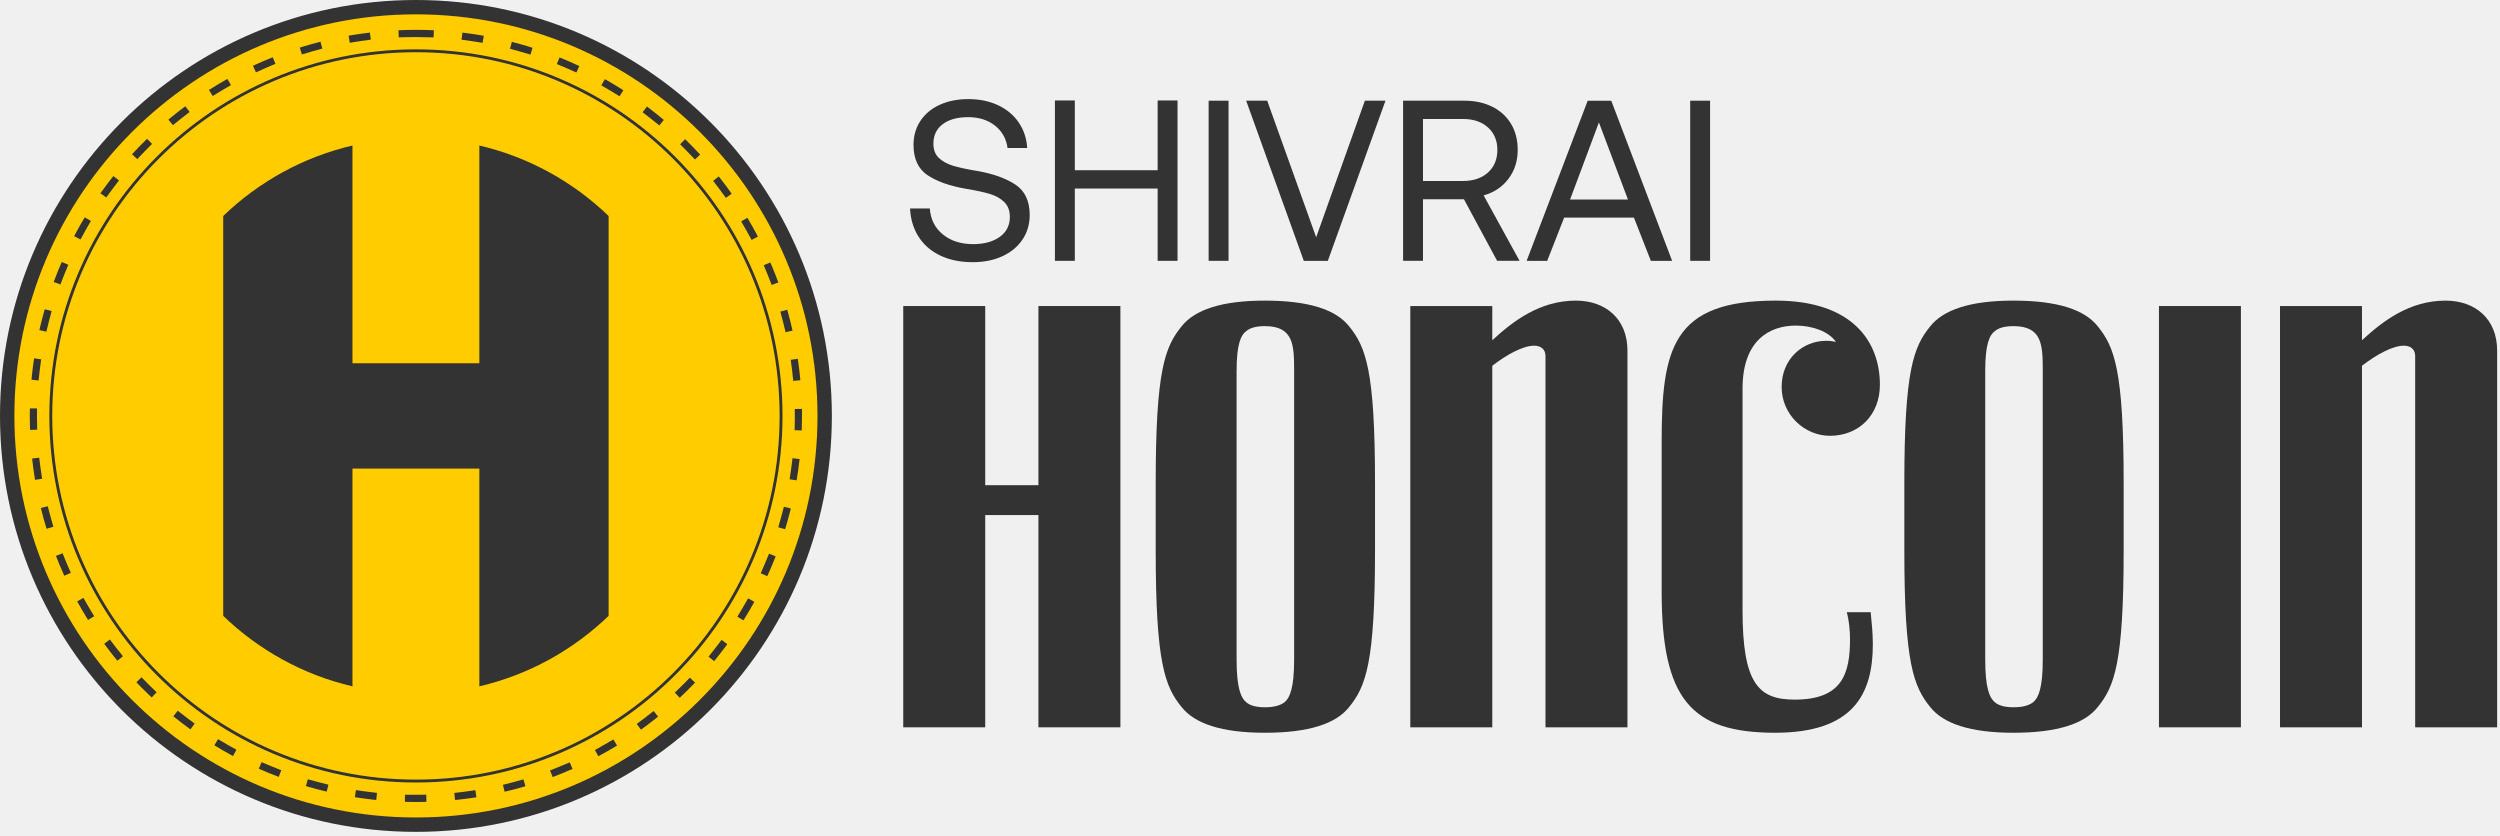
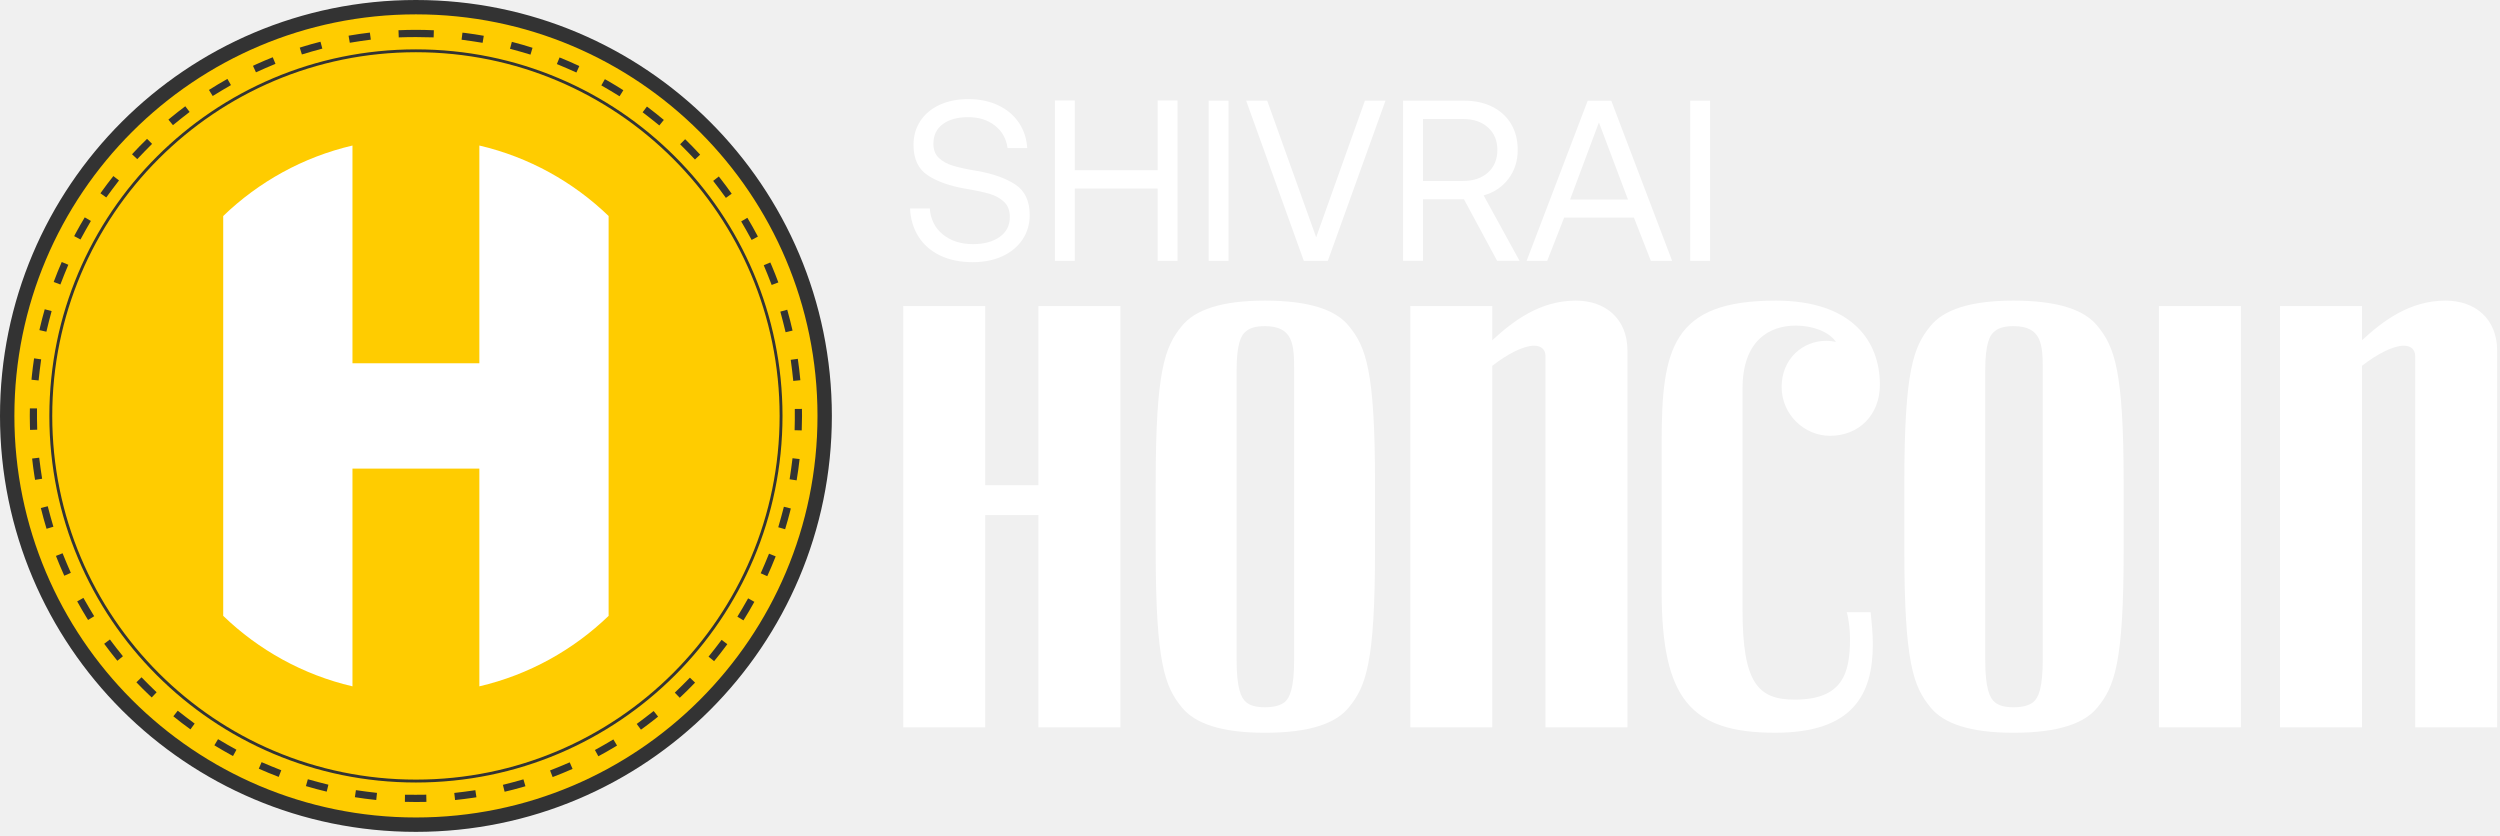
<svg xmlns="http://www.w3.org/2000/svg" width="329" height="110" viewBox="0 0 329 110" fill="none">
-   <path fill-rule="evenodd" clip-rule="evenodd" d="M54.736 0.945C84.444 0.945 108.527 25.029 108.527 54.736C108.527 84.444 84.444 108.527 54.736 108.527C25.029 108.527 0.945 84.444 0.945 54.736C0.945 25.029 25.027 0.945 54.736 0.945Z" fill="#FFCC00" />
-   <path d="M54.736 0C69.852 0 83.535 6.127 93.441 16.031C103.345 25.935 109.473 39.62 109.473 54.736C109.473 69.852 103.345 83.535 93.441 93.441C83.537 103.345 69.852 109.473 54.736 109.473C39.62 109.473 25.938 103.345 16.031 93.441C6.127 83.537 0 69.852 0 54.736C0 39.62 6.127 25.938 16.031 16.031C25.935 6.127 39.62 0 54.736 0ZM92.103 17.368C82.539 7.804 69.328 1.888 54.736 1.888C40.142 1.888 26.931 7.804 17.37 17.368C7.806 26.931 1.893 40.142 1.893 54.734C1.893 69.328 7.809 82.539 17.37 92.1C26.933 101.664 40.145 107.58 54.736 107.58C69.33 107.58 82.541 101.664 92.103 92.1C101.666 82.537 107.582 69.325 107.582 54.734C107.582 40.14 101.666 26.929 92.103 17.368Z" fill="#333333" />
-   <path d="M54.736 6.495C68.058 6.495 80.12 11.896 88.848 20.624C97.577 29.353 102.977 41.414 102.977 54.736C102.977 68.058 97.577 80.12 88.848 88.848C80.12 97.577 68.058 102.977 54.736 102.977C41.414 102.977 29.353 97.577 20.625 88.848C11.896 80.12 6.495 68.058 6.495 54.736C6.495 41.414 11.896 29.353 20.625 20.624C29.353 11.896 41.414 6.495 54.736 6.495ZM88.579 20.891C79.917 12.229 67.952 6.873 54.736 6.873C41.52 6.873 29.553 12.229 20.894 20.891C12.232 29.553 6.875 41.518 6.875 54.734C6.875 67.95 12.232 79.917 20.894 88.577C29.555 97.239 41.52 102.595 54.736 102.595C67.952 102.595 79.919 97.239 88.579 88.577C97.241 79.915 102.598 67.95 102.598 54.734C102.598 41.518 97.241 29.551 88.579 20.891Z" fill="#333333" />
-   <path fill-rule="evenodd" clip-rule="evenodd" d="M57.096 3.981L57.066 4.92C55.514 4.869 54.028 4.862 52.475 4.92L52.441 3.979C53.202 3.945 53.966 3.926 54.736 3.926C55.527 3.926 56.314 3.947 57.096 3.981ZM60.861 4.294L61.328 4.349C62.112 4.451 62.892 4.57 63.665 4.708L63.511 5.635C62.584 5.483 61.673 5.345 60.742 5.226L60.861 4.292V4.294ZM67.359 5.506L67.49 5.541C68.364 5.766 69.229 6.017 70.082 6.288L69.811 7.188C68.911 6.916 68.026 6.661 67.117 6.419L67.359 5.509V5.506ZM73.64 7.56C74.519 7.912 75.386 8.289 76.239 8.69L75.853 9.543C74.997 9.156 74.153 8.786 73.284 8.43L73.64 7.558V7.56ZM79.6 10.417L80.011 10.649C80.697 11.04 81.368 11.45 82.031 11.873L81.534 12.671C80.74 12.176 79.949 11.7 79.135 11.238L79.6 10.419V10.417ZM85.26 14.113C85.975 14.651 86.674 15.21 87.36 15.783L86.766 16.51C86.04 15.916 85.317 15.341 84.57 14.773L85.138 14.021L85.258 14.113H85.26ZM90.164 18.317C90.84 18.975 91.5 19.654 92.139 20.348L91.456 20.992C90.812 20.309 90.171 19.647 89.504 18.987L90.164 18.317ZM94.823 23.513C95.327 24.16 95.817 24.82 96.291 25.491L95.527 26.041C94.98 25.282 94.43 24.541 93.853 23.805L94.594 23.224L94.823 23.516V23.513ZM98.352 28.659C98.837 29.468 99.299 30.291 99.739 31.131L98.915 31.577C98.467 30.752 98.018 29.947 97.54 29.139L98.35 28.661L98.352 28.659ZM101.372 34.537L101.56 34.972C101.869 35.694 102.156 36.428 102.43 37.169L101.551 37.502C101.218 36.626 100.875 35.768 100.509 34.905L101.374 34.54L101.372 34.537ZM103.6 40.759L103.653 40.952C103.89 41.794 104.104 42.647 104.3 43.505L103.384 43.721C103.168 42.808 102.94 41.916 102.692 41.01L103.6 40.759ZM104.992 47.22C105.13 48.149 105.24 49.087 105.328 50.035L104.394 50.129C104.3 49.196 104.189 48.28 104.06 47.351L104.992 47.22ZM105.535 53.807C105.539 54.115 105.546 54.426 105.546 54.736C105.546 55.376 105.53 56.008 105.507 56.641L104.571 56.618C104.596 55.679 104.606 54.757 104.594 53.821L105.535 53.809V53.807ZM105.229 60.408C105.123 61.351 104.994 62.287 104.838 63.214L103.913 63.074C104.054 62.147 104.187 61.234 104.295 60.302L105.231 60.41L105.229 60.408ZM104.072 66.915L103.959 67.373C103.764 68.139 103.55 68.895 103.32 69.647L102.418 69.385C102.68 68.484 102.931 67.596 103.159 66.687L104.072 66.915ZM102.078 73.215L102.016 73.378C101.689 74.204 101.34 75.02 100.972 75.825L100.111 75.444C100.493 74.586 100.852 73.737 101.204 72.865L102.076 73.215H102.078ZM99.274 79.2C98.819 80.028 98.338 80.842 97.839 81.642L97.038 81.157C97.526 80.354 97.995 79.561 98.453 78.742L99.274 79.202V79.2ZM95.716 84.77L95.435 85.15C94.964 85.782 94.476 86.401 93.977 87.008L93.243 86.419C93.832 85.688 94.4 84.959 94.962 84.207L95.714 84.77H95.716ZM91.364 89.943C90.746 90.587 90.106 91.215 89.455 91.827L88.804 91.153C89.478 90.499 90.138 89.856 90.792 89.179L91.47 89.835L91.364 89.943ZM86.603 94.306L86.235 94.603C85.619 95.09 84.989 95.564 84.349 96.024L83.793 95.27C84.547 94.711 85.283 94.154 86.019 93.57L86.606 94.306H86.603ZM81.203 98.115L80.952 98.267C80.228 98.704 79.492 99.122 78.744 99.525L78.291 98.701C79.114 98.248 79.912 97.791 80.72 97.308L81.203 98.115ZM75.351 101.186C74.491 101.567 73.615 101.926 72.729 102.262L72.387 101.39C73.261 101.048 74.114 100.698 74.974 100.323L75.351 101.186ZM69.148 103.467L68.695 103.601C67.941 103.817 67.177 104.015 66.409 104.194L66.181 103.283C67.092 103.055 67.984 102.823 68.884 102.561L69.146 103.465L69.148 103.467ZM62.701 104.921L62.243 104.99C61.464 105.105 60.679 105.204 59.888 105.284L59.782 104.35C60.714 104.245 61.629 104.13 62.556 103.989L62.699 104.921H62.701ZM56.118 105.526L55.907 105.53C55.516 105.539 55.127 105.544 54.734 105.544C54.249 105.544 53.766 105.535 53.283 105.521L53.294 104.583C54.235 104.594 55.157 104.599 56.098 104.58L56.116 105.523L56.118 105.526ZM49.395 105.266C48.489 105.171 47.592 105.052 46.702 104.912L46.838 103.982C47.767 104.118 48.68 104.24 49.614 104.341L49.513 105.28L49.395 105.268V105.266ZM42.995 104.18C42.072 103.962 41.159 103.718 40.258 103.449L40.513 102.547C41.414 102.802 42.307 103.042 43.218 103.265L42.995 104.18ZM36.676 102.239C35.791 101.903 34.917 101.542 34.057 101.16L34.427 100.3C35.289 100.67 36.14 101.025 37.017 101.365L36.676 102.241V102.239ZM30.321 99.306C29.606 98.915 28.902 98.506 28.21 98.081L28.693 97.273C29.496 97.754 30.294 98.216 31.115 98.665L30.664 99.493L30.321 99.306ZM25.063 95.985C24.295 95.433 23.545 94.858 22.812 94.265L23.391 93.529C24.13 94.108 24.861 94.672 25.618 95.224L25.063 95.985ZM19.962 91.783L19.619 91.459C19.049 90.916 18.492 90.359 17.949 89.789L18.623 89.131C19.279 89.803 19.934 90.454 20.613 91.102L19.964 91.783H19.962ZM15.376 86.872C14.801 86.171 14.246 85.451 13.71 84.719L14.463 84.156C15.024 84.906 15.585 85.637 16.178 86.362L15.447 86.957L15.376 86.87V86.872ZM11.592 81.589L11.344 81.187C10.932 80.515 10.539 79.834 10.159 79.142L10.976 78.68C11.44 79.496 11.903 80.294 12.395 81.095L11.594 81.587L11.592 81.589ZM8.464 75.768L8.351 75.519C8.002 74.742 7.673 73.953 7.362 73.157L8.234 72.808C8.584 73.679 8.942 74.528 9.322 75.386L8.462 75.768H8.464ZM6.125 69.585C5.851 68.684 5.601 67.773 5.375 66.853L6.284 66.621C6.518 67.529 6.76 68.419 7.027 69.319L6.125 69.588V69.585ZM4.616 63.152L4.538 62.685C4.416 61.91 4.312 61.13 4.227 60.344L5.159 60.231C5.269 61.163 5.396 62.076 5.543 63.003L4.616 63.15V63.152ZM3.956 56.576L3.94 56.105C3.926 55.652 3.919 55.194 3.919 54.739C3.919 54.405 3.926 54.074 3.931 53.743L4.869 53.75C4.862 54.688 4.867 55.61 4.897 56.546L3.956 56.576ZM4.145 49.971L4.188 49.501C4.269 48.715 4.368 47.933 4.485 47.158L5.417 47.289C5.288 48.218 5.175 49.133 5.081 50.067L4.147 49.973L4.145 49.971ZM5.269 43.068C5.458 42.27 5.663 41.481 5.888 40.697L6.794 40.941C6.55 41.847 6.316 42.739 6.104 43.652L5.184 43.441L5.272 43.066L5.269 43.068ZM7.066 37.106C7.395 36.219 7.749 35.342 8.126 34.477L8.991 34.843C8.625 35.708 8.28 36.564 7.947 37.44L7.068 37.106H7.066ZM9.761 31.073L9.982 30.655C10.357 29.96 10.746 29.277 11.153 28.603L11.962 29.075C11.491 29.887 11.033 30.687 10.592 31.517L9.761 31.073ZM13.216 25.438L13.338 25.266C13.846 24.553 14.373 23.856 14.918 23.171L15.661 23.746C15.086 24.488 14.532 25.224 13.982 25.986L13.218 25.436L13.216 25.438ZM17.374 20.3C18.016 19.605 18.674 18.929 19.352 18.271L20.015 18.934C19.35 19.599 18.704 20.254 18.064 20.942L17.374 20.3ZM22.161 15.742L22.524 15.44C23.134 14.941 23.752 14.456 24.383 13.984L24.955 14.732C24.21 15.302 23.486 15.873 22.761 16.471L22.161 15.744V15.742ZM27.495 11.838C28.29 11.332 29.102 10.847 29.928 10.385L30.395 11.199C29.581 11.666 28.79 12.14 27.991 12.634L27.495 11.836V11.838ZM33.291 8.662L33.718 8.462C34.434 8.135 35.158 7.827 35.892 7.535L36.253 8.402C35.386 8.763 34.537 9.124 33.684 9.518L33.291 8.662ZM39.821 6.15C40.598 5.911 41.382 5.69 42.176 5.49L42.419 6.396C41.513 6.64 40.626 6.889 39.728 7.167L39.448 6.268L39.818 6.153L39.821 6.15ZM46.012 4.674C46.893 4.522 47.781 4.393 48.676 4.287L48.8 5.216C47.871 5.341 46.958 5.469 46.033 5.628L45.872 4.699L46.014 4.674H46.012Z" fill="#333333" />
-   <path fill-rule="evenodd" clip-rule="evenodd" d="M63.083 19.15C69.597 20.673 75.439 23.936 80.094 28.426V81.046C75.439 85.536 69.597 88.8 63.083 90.322V61.669H46.385V90.322C39.871 88.8 34.029 85.536 29.374 81.046V28.426C34.029 23.939 39.871 20.673 46.385 19.15V47.804H63.083V19.15Z" fill="#333333" />
-   <path d="M122.36 27.43C122.461 28.856 123.031 29.995 124.076 30.848C125.12 31.701 126.445 32.127 128.05 32.127C129.494 32.127 130.665 31.812 131.558 31.179C132.45 30.547 132.896 29.668 132.896 28.546C132.896 27.722 132.65 27.071 132.158 26.588C131.666 26.108 131.033 25.751 130.26 25.519C129.487 25.289 128.439 25.061 127.114 24.843C125.007 24.482 123.33 23.89 122.086 23.067C120.842 22.244 120.218 20.91 120.218 19.063C120.218 17.878 120.52 16.829 121.122 15.916C121.725 15.003 122.571 14.295 123.666 13.793C124.761 13.292 126.01 13.041 127.415 13.041C128.901 13.041 130.214 13.313 131.36 13.853C132.503 14.396 133.407 15.153 134.069 16.126C134.732 17.099 135.102 18.219 135.182 19.481H132.593C132.432 18.258 131.88 17.273 130.937 16.53C129.994 15.787 128.818 15.417 127.413 15.417C126.008 15.417 124.894 15.723 124.071 16.335C123.247 16.947 122.836 17.805 122.836 18.909C122.836 19.711 123.077 20.339 123.558 20.79C124.039 21.241 124.662 21.584 125.423 21.814C126.187 22.044 127.229 22.271 128.554 22.49C130.661 22.851 132.346 23.449 133.611 24.282C134.876 25.114 135.509 26.455 135.509 28.3C135.509 29.505 135.194 30.577 134.561 31.522C133.929 32.465 133.046 33.199 131.912 33.721C130.778 34.243 129.478 34.503 128.013 34.503C126.369 34.503 124.933 34.206 123.707 33.615C122.484 33.024 121.534 32.189 120.862 31.117C120.191 30.043 119.823 28.815 119.763 27.43H122.353H122.36Z" fill="#333333" />
-   <path d="M138.828 13.221H141.445V22.402H152.345V13.221H154.963V34.326H152.345V24.813H141.445V34.326H138.828V13.221Z" fill="#333333" />
-   <path d="M159.057 13.251H161.676V34.326H159.057V13.251Z" fill="#333333" />
-   <path d="M163.995 13.251H166.764L173.207 31.225L179.619 13.251H182.328L174.743 34.326H171.58L163.995 13.251Z" fill="#333333" />
-   <path d="M192.716 13.251C194.1 13.251 195.324 13.517 196.389 14.049C197.451 14.58 198.275 15.332 198.857 16.307C199.439 17.28 199.731 18.419 199.731 19.723C199.731 21.188 199.324 22.458 198.512 23.532C197.7 24.606 196.609 25.333 195.246 25.714L199.972 34.323H197.021L192.656 26.225H187.267V34.323H184.647V13.251H192.716ZM187.267 23.817H192.506C193.891 23.817 194.995 23.447 195.818 22.704C196.642 21.961 197.053 20.967 197.053 19.723C197.053 18.499 196.642 17.515 195.818 16.772C194.995 16.029 193.902 15.659 192.536 15.659H187.267V23.817Z" fill="#333333" />
-   <path d="M200.904 34.326L208.942 13.253H212.043L220.051 34.326H217.252L215.023 28.636H205.842L203.613 34.326H200.904ZM206.624 26.257H214.239L210.417 16.112L206.624 26.257Z" fill="#333333" />
-   <path d="M222.43 13.251H225.047V34.326H222.43V13.251Z" fill="#333333" />
-   <path d="M118.868 95.716V40.276H129.655V63.851H136.657V40.276H147.444V95.716H136.657V67.782H129.655V95.716H118.868Z" fill="#333333" />
-   <path d="M180.953 63.566V72.426C180.953 87.286 179.739 90.359 177.524 93.073C175.81 95.217 172.307 96.431 166.449 96.431C160.733 96.431 157.233 95.217 155.519 93.073C153.304 90.359 152.09 87.286 152.09 72.426V63.566C152.09 48.706 153.304 45.633 155.519 42.919C157.235 40.775 160.736 39.561 166.449 39.561C172.307 39.561 175.808 40.775 177.524 42.919C179.739 45.633 180.953 48.706 180.953 63.566ZM170.308 86.785V48.777C170.308 45.419 170.237 42.919 166.451 42.919C165.166 42.919 164.45 43.204 164.022 43.563C163.307 44.062 162.737 45.279 162.737 48.779V86.787C162.737 90.573 163.307 91.859 164.022 92.432C164.45 92.788 165.166 93.076 166.451 93.076C167.808 93.076 168.524 92.79 169.023 92.432C169.738 91.861 170.308 90.573 170.308 86.787V86.785Z" fill="#333333" />
-   <path d="M203.385 95.716V46.849C203.385 45.992 202.813 45.492 201.886 45.492C200.457 45.492 198.314 46.636 196.384 48.135V95.716H185.597V40.276H196.384V44.777C199.169 42.206 202.67 39.561 207.385 39.561C211.314 39.561 214.173 41.989 214.173 46.134V95.716H203.385Z" fill="#333333" />
-   <path d="M240.322 44.848C240.821 44.848 241.251 44.92 241.607 44.991C240.678 43.634 238.534 42.847 236.319 42.847C232.89 42.847 229.318 44.777 229.318 51.134V80.283C229.318 89.927 231.39 92.07 236.177 92.07C242.465 92.07 243.463 88.641 243.463 84.069C243.463 82.997 243.321 81.569 243.036 80.568H246.18C246.322 81.925 246.465 83.425 246.465 84.784C246.465 91.429 243.822 96.429 233.605 96.429C222.533 96.429 218.674 91.999 218.674 77.854V58.207C218.674 45.918 220.031 39.561 233.677 39.561C243.751 39.561 247.394 44.92 247.394 50.635C247.394 54.635 244.609 57.351 240.821 57.351C237.463 57.351 234.463 54.566 234.463 50.923C234.463 47.208 237.249 44.851 240.322 44.851V44.848Z" fill="#333333" />
-   <path d="M279.473 63.566V72.426C279.473 87.286 278.258 90.359 276.043 93.073C274.33 95.217 270.827 96.431 264.969 96.431C259.253 96.431 255.753 95.217 254.039 93.073C251.824 90.359 250.61 87.286 250.61 72.426V63.566C250.61 48.706 251.824 45.633 254.039 42.919C255.755 40.775 259.255 39.561 264.969 39.561C270.827 39.561 274.328 40.775 276.043 42.919C278.258 45.633 279.473 48.706 279.473 63.566ZM268.828 86.785V48.777C268.828 45.419 268.757 42.919 264.971 42.919C263.685 42.919 262.97 43.204 262.542 43.563C261.827 44.062 261.256 45.279 261.256 48.779V86.787C261.256 90.573 261.827 91.859 262.542 92.432C262.97 92.788 263.685 93.076 264.971 93.076C266.328 93.076 267.043 92.79 267.542 92.432C268.258 91.861 268.828 90.573 268.828 86.787V86.785Z" fill="#333333" />
-   <path d="M284.117 95.716V40.276H294.904V95.716H284.117Z" fill="#333333" />
-   <path d="M317.837 95.716V46.849C317.837 45.992 317.265 45.492 316.338 45.492C314.909 45.492 312.766 46.636 310.836 48.135V95.716H300.049V40.276H310.836V44.777C313.621 42.206 317.122 39.561 321.837 39.561C325.766 39.561 328.624 41.989 328.624 46.134V95.716H317.837Z" fill="#333333" />
+   <g clip-path="url(#clip0_175_41)">
+     <path fill-rule="evenodd" clip-rule="evenodd" d="M54.736 0.946C84.444 0.946 108.527 25.029 108.527 54.737C108.527 84.444 84.444 108.528 54.736 108.528C25.029 108.528 0.945 84.444 0.945 54.737C0.945 25.029 25.027 0.946 54.736 0.946Z" fill="#FFCC00" />
+     <path d="M54.736 0C69.852 0 83.535 6.128 93.441 16.032C103.345 25.936 109.473 39.621 109.473 54.737C109.473 69.853 103.345 83.535 93.441 93.442C83.537 103.346 69.852 109.473 54.736 109.473C39.62 109.473 25.938 103.346 16.031 93.442C6.127 83.538 0 69.853 0 54.737C0 39.621 6.127 25.938 16.031 16.032C25.935 6.128 39.62 0 54.736 0ZM92.103 17.368C82.539 7.804 69.328 1.889 54.736 1.889C40.142 1.889 26.931 7.804 17.37 17.368C7.806 26.931 1.893 40.143 1.893 54.734C1.893 69.328 7.809 82.54 17.37 92.101C26.933 101.664 40.145 107.58 54.736 107.58C69.33 107.58 82.541 101.664 92.103 92.101C101.666 82.537 107.582 69.326 107.582 54.734C107.582 40.141 101.666 26.929 92.103 17.368Z" fill="#333333" />
+     <path d="M54.736 6.496C68.058 6.496 80.12 11.896 88.848 20.625C97.577 29.353 102.977 41.415 102.977 54.737C102.977 68.058 97.577 80.12 88.848 88.849C80.12 97.577 68.058 102.978 54.736 102.978C41.414 102.978 29.353 97.577 20.625 88.849C11.896 80.12 6.495 68.058 6.495 54.737C6.495 41.415 11.896 29.353 20.625 20.625C29.353 11.896 41.414 6.496 54.736 6.496ZM88.579 20.892C79.917 12.23 67.952 6.873 54.736 6.873C41.52 6.873 29.553 12.23 20.894 20.892C12.232 29.553 6.875 41.518 6.875 54.734C6.875 67.95 12.232 79.917 20.894 88.577C29.555 97.239 41.52 102.596 54.736 102.596C67.952 102.596 79.919 97.239 88.579 88.577C97.241 79.915 102.598 67.95 102.598 54.734C102.598 41.518 97.241 29.551 88.579 20.892Z" fill="#333333" />
+     <path fill-rule="evenodd" clip-rule="evenodd" d="M57.096 3.982L57.066 4.92C55.514 4.87 54.028 4.863 52.475 4.92L52.441 3.979C53.202 3.945 53.966 3.927 54.736 3.927C55.527 3.927 56.314 3.947 57.096 3.982ZM60.861 4.295L61.328 4.35C62.112 4.451 62.892 4.571 63.665 4.709L63.511 5.635C62.584 5.484 61.673 5.346 60.742 5.226L60.861 4.292V4.295ZM67.359 5.507L67.49 5.541C68.364 5.767 69.229 6.017 70.082 6.289L69.811 7.188C68.911 6.917 68.026 6.661 67.117 6.42L67.359 5.509V5.507ZM73.64 7.561C74.519 7.912 75.386 8.29 76.239 8.69L75.853 9.543C74.997 9.157 74.153 8.787 73.284 8.43L73.64 7.558V7.561ZM79.6 10.417L80.011 10.649C80.697 11.04 81.368 11.45 82.031 11.873L81.534 12.671C80.74 12.177 79.949 11.701 79.135 11.238L79.6 10.419V10.417ZM85.26 14.113C85.975 14.652 86.674 15.21 87.36 15.783L86.766 16.51C86.04 15.917 85.317 15.342 84.57 14.774L85.138 14.021L85.258 14.113H85.26ZM90.164 18.318C90.84 18.976 91.5 19.654 92.139 20.349L91.456 20.993C90.812 20.31 90.171 19.647 89.504 18.987L90.164 18.318ZM94.823 23.514C95.327 24.16 95.817 24.82 96.291 25.492L95.527 26.041C94.98 25.282 94.43 24.542 93.853 23.806L94.594 23.224L94.823 23.516V23.514ZM98.352 28.659C98.837 29.468 99.299 30.292 99.739 31.131L98.915 31.578C98.467 30.752 98.018 29.947 97.54 29.14L98.35 28.661L98.352 28.659ZM101.372 34.538L101.56 34.972C101.869 35.695 102.156 36.428 102.43 37.169L101.551 37.502C101.218 36.626 100.875 35.768 100.509 34.906L101.374 34.54L101.372 34.538ZM103.6 40.759L103.653 40.953C103.89 41.794 104.104 42.648 104.3 43.506L103.384 43.722C103.168 42.809 102.94 41.916 102.692 41.01L103.6 40.759ZM104.992 47.22C105.13 48.149 105.24 49.088 105.328 50.035L104.394 50.13C104.3 49.196 104.189 48.28 104.06 47.351L104.992 47.22ZM105.535 53.807C105.539 54.116 105.546 54.426 105.546 54.737C105.546 55.376 105.53 56.009 105.507 56.641L104.571 56.618C104.596 55.68 104.606 54.757 104.594 53.821L105.535 53.81V53.807ZM105.229 60.408C105.123 61.352 104.994 62.288 104.838 63.215L103.913 63.074C104.054 62.147 104.187 61.234 104.295 60.303L105.231 60.411L105.229 60.408ZM104.072 66.915L103.959 67.373C103.764 68.139 103.55 68.896 103.32 69.648L102.418 69.386C102.68 68.484 102.931 67.596 103.159 66.688L104.072 66.915ZM102.078 73.215L102.016 73.378C101.689 74.204 101.34 75.021 100.972 75.826L100.111 75.444C100.493 74.586 100.852 73.737 101.204 72.865L102.076 73.215H102.078ZM99.274 79.2C98.819 80.028 98.338 80.842 97.839 81.642L97.038 81.157C97.526 80.355 97.995 79.561 98.453 78.742L99.274 79.202V79.2ZM95.716 84.77L95.435 85.15C94.964 85.782 94.476 86.401 93.977 87.008L93.243 86.42C93.832 85.688 94.4 84.959 94.962 84.207L95.714 84.77H95.716ZM91.364 89.943C90.746 90.587 90.106 91.215 89.455 91.827L88.804 91.153C89.478 90.5 90.138 89.856 90.792 89.18L91.47 89.835L91.364 89.943ZM86.603 94.306L86.235 94.603C85.619 95.091 84.989 95.565 84.349 96.025L83.793 95.27C84.547 94.711 85.283 94.155 86.019 93.57L86.606 94.306H86.603ZM81.203 98.115L80.952 98.267C80.228 98.704 79.492 99.123 78.744 99.525L78.291 98.702C79.114 98.249 79.912 97.791 80.72 97.308L81.203 98.115ZM75.351 101.186C74.491 101.568 73.615 101.926 72.729 102.262L72.387 101.391C73.261 101.048 74.114 100.698 74.974 100.323L75.351 101.186ZM69.148 103.468L68.695 103.601C67.941 103.817 67.177 104.015 66.409 104.194L66.181 103.284C67.092 103.056 67.984 102.824 68.884 102.561L69.146 103.465L69.148 103.468ZM62.701 104.921L62.243 104.99C61.464 105.105 60.679 105.204 59.888 105.285L59.782 104.351C60.714 104.245 61.629 104.13 62.556 103.99L62.699 104.921H62.701ZM56.118 105.526L55.907 105.531C55.516 105.54 55.127 105.544 54.734 105.544C54.249 105.544 53.766 105.535 53.283 105.521L53.294 104.583C54.235 104.595 55.157 104.599 56.098 104.581L56.116 105.524L56.118 105.526ZM49.395 105.266C48.489 105.172 47.592 105.052 46.702 104.912L46.838 103.983C47.767 104.118 48.68 104.24 49.614 104.342L49.513 105.28L49.395 105.268V105.266ZM42.995 104.181C42.072 103.962 41.159 103.718 40.258 103.449L40.513 102.548C41.414 102.803 42.307 103.042 43.218 103.265L42.995 104.181ZM36.676 102.239C35.791 101.903 34.917 101.542 34.057 101.161L34.427 100.3C35.289 100.671 36.14 101.025 37.017 101.365L36.676 102.242V102.239ZM30.321 99.307C29.606 98.916 28.902 98.506 28.21 98.081L28.693 97.273C29.496 97.754 30.294 98.216 31.115 98.665L30.664 99.493L30.321 99.307ZM25.063 95.986C24.295 95.433 23.545 94.859 22.812 94.265L23.391 93.529C24.13 94.109 24.861 94.672 25.618 95.224L25.063 95.986ZM19.962 91.783L19.619 91.459C19.049 90.916 18.492 90.36 17.949 89.789L18.623 89.131C19.279 89.803 19.934 90.454 20.613 91.103L19.964 91.783H19.962ZM15.376 86.873C14.801 86.171 14.246 85.451 13.71 84.72L14.463 84.156C15.024 84.906 15.585 85.638 16.178 86.362L15.447 86.958L15.376 86.871V86.873ZM11.592 81.59L11.344 81.187C10.932 80.516 10.539 79.835 10.159 79.142L10.976 78.68C11.44 79.496 11.903 80.295 12.395 81.095L11.594 81.587L11.592 81.59ZM8.464 75.768L8.351 75.52C8.002 74.742 7.673 73.954 7.362 73.158L8.234 72.808C8.584 73.68 8.942 74.528 9.322 75.386L8.462 75.768H8.464ZM6.125 69.586C5.851 68.684 5.601 67.773 5.375 66.853L6.284 66.621C6.518 67.529 6.76 68.42 7.027 69.319L6.125 69.588V69.586ZM4.616 63.153L4.538 62.686C4.416 61.91 4.312 61.131 4.227 60.344L5.159 60.231C5.269 61.163 5.396 62.076 5.543 63.003L4.616 63.15V63.153ZM3.956 56.577L3.94 56.105C3.926 55.652 3.919 55.194 3.919 54.739C3.919 54.405 3.926 54.074 3.931 53.743L4.869 53.75C4.862 54.688 4.867 55.611 4.897 56.547L3.956 56.577ZM4.145 49.971L4.188 49.502C4.269 48.715 4.368 47.933 4.485 47.158L5.417 47.289C5.288 48.218 5.175 49.134 5.081 50.068L4.147 49.973L4.145 49.971ZM5.269 43.069C5.458 42.27 5.663 41.481 5.888 40.697L6.794 40.941C6.55 41.847 6.316 42.74 6.104 43.653L5.184 43.441L5.272 43.066L5.269 43.069ZM7.066 37.107C7.395 36.219 7.749 35.343 8.126 34.478L8.991 34.844C8.625 35.708 8.28 36.564 7.947 37.44L7.068 37.107H7.066ZM9.761 31.074L9.982 30.655C10.357 29.961 10.746 29.277 11.153 28.604L11.962 29.075C11.491 29.887 11.033 30.688 10.592 31.518L9.761 31.074ZM13.216 25.439L13.338 25.266C13.846 24.553 14.373 23.856 14.918 23.171L15.661 23.746C15.086 24.489 14.532 25.225 13.982 25.986L13.218 25.436L13.216 25.439ZM17.374 20.3C18.016 19.606 18.674 18.93 19.352 18.272L20.015 18.934C19.35 19.599 18.704 20.255 18.064 20.942L17.374 20.3ZM22.161 15.742L22.524 15.441C23.134 14.941 23.752 14.456 24.383 13.985L24.955 14.732C24.21 15.303 23.486 15.873 22.761 16.471L22.161 15.744V15.742ZM27.495 11.839C28.29 11.333 29.102 10.847 29.928 10.385L30.395 11.199C29.581 11.666 28.79 12.14 27.991 12.634L27.495 11.836V11.839ZM33.291 8.662L33.718 8.462C34.434 8.136 35.158 7.827 35.892 7.535L36.253 8.402C35.386 8.764 34.537 9.125 33.684 9.518L33.291 8.662ZM39.821 6.151C40.598 5.911 41.382 5.691 42.176 5.491L42.419 6.397C41.513 6.641 40.626 6.889 39.728 7.167L39.448 6.268L39.818 6.153L39.821 6.151ZM46.012 4.674C46.893 4.522 47.781 4.393 48.676 4.288L48.8 5.217C47.871 5.341 46.958 5.47 46.033 5.629L45.872 4.699L46.014 4.674H46.012Z" fill="#333333" />
+     <path fill-rule="evenodd" clip-rule="evenodd" d="M63.083 19.151C69.597 20.673 75.439 23.937 80.094 28.427V81.047C75.439 85.536 69.597 88.8 63.083 90.323V61.669H46.385V90.323C39.871 88.8 34.029 85.536 29.374 81.047V28.427C34.029 23.939 39.871 20.673 46.385 19.151V47.804H63.083V19.151Z" fill="white" />
+     <path d="M122.36 27.431C122.461 28.857 123.031 29.995 124.076 30.849C125.12 31.702 126.445 32.127 128.05 32.127C129.494 32.127 130.665 31.812 131.558 31.18C132.45 30.547 132.896 29.669 132.896 28.546C132.896 27.723 132.65 27.072 132.158 26.589C131.666 26.108 131.033 25.752 130.26 25.519C129.487 25.289 128.439 25.062 127.114 24.843C125.007 24.482 123.33 23.891 122.086 23.067C120.842 22.244 120.218 20.91 120.218 19.063C120.218 17.879 120.52 16.83 121.122 15.917C121.725 15.004 122.571 14.295 123.666 13.794C124.761 13.292 126.01 13.042 127.415 13.042C128.901 13.042 130.214 13.313 131.36 13.854C132.503 14.396 133.407 15.153 134.069 16.126C134.732 17.099 135.102 18.219 135.182 19.482H132.593C132.432 18.258 131.88 17.274 130.937 16.531C129.994 15.788 128.818 15.418 127.413 15.418C126.008 15.418 124.894 15.723 124.071 16.335C123.247 16.947 122.836 17.805 122.836 18.909C122.836 19.712 123.077 20.34 123.558 20.79C124.039 21.241 124.662 21.584 125.423 21.814C126.187 22.044 127.229 22.272 128.554 22.49C130.661 22.851 132.346 23.449 133.611 24.282C134.876 25.114 135.509 26.455 135.509 28.3C135.509 29.505 135.194 30.577 134.561 31.522C133.929 32.465 133.046 33.199 131.912 33.721C130.778 34.243 129.478 34.503 128.013 34.503C126.369 34.503 124.933 34.206 123.707 33.615C122.484 33.024 121.534 32.189 120.862 31.118C120.191 30.044 119.823 28.815 119.763 27.431H122.353H122.36Z" fill="white" />
+     <path d="M138.828 13.221H141.445V22.403H152.345V13.221H154.963V34.326H152.345V24.813H141.445V34.326H138.828V13.221Z" fill="white" />
+     <path d="M159.057 13.251H161.676V34.326H159.057V13.251Z" fill="white" />
+     <path d="M163.995 13.251H166.764L173.207 31.226L179.619 13.251H182.328L174.743 34.326H171.58L163.995 13.251Z" fill="white" />
+     <path d="M192.716 13.251C194.1 13.251 195.324 13.518 196.389 14.049C197.451 14.58 198.275 15.332 198.857 16.308C199.439 17.28 199.731 18.419 199.731 19.723C199.731 21.188 199.324 22.458 198.512 23.532C197.7 24.606 196.609 25.333 195.246 25.715L199.972 34.324H197.021L192.656 26.225H187.267V34.324H184.647V13.251H192.716ZM187.267 23.817H192.506C193.891 23.817 194.995 23.447 195.818 22.704C196.642 21.961 197.053 20.968 197.053 19.723C197.053 18.5 196.642 17.515 195.818 16.772C194.995 16.029 193.902 15.659 192.536 15.659H187.267V23.817Z" fill="white" />
+     <path d="M200.904 34.326L208.942 13.253H212.043L220.051 34.326H217.252L215.023 28.636H205.842L203.613 34.326H200.904ZM206.624 26.258H214.239L210.417 16.112L206.624 26.258Z" fill="white" />
+     <path d="M222.43 13.251H225.047V34.326H222.43V13.251Z" fill="white" />
+     <path d="M118.868 95.716V40.276H129.655V63.852H136.657V40.276H147.444V95.716H136.657V67.782H129.655V95.716H118.868Z" fill="white" />
+     <path d="M180.953 63.566V72.426C180.953 87.287 179.739 90.36 177.524 93.074C175.81 95.217 172.307 96.432 166.449 96.432C160.733 96.432 157.233 95.217 155.519 93.074C153.304 90.36 152.09 87.287 152.09 72.426V63.566C152.09 48.706 153.304 45.633 155.519 42.919C157.235 40.775 160.736 39.561 166.449 39.561C172.307 39.561 175.808 40.775 177.524 42.919C179.739 45.633 180.953 48.706 180.953 63.566ZM170.308 86.785V48.777C170.308 45.419 170.237 42.919 166.451 42.919C165.166 42.919 164.45 43.204 164.022 43.563C163.307 44.062 162.737 45.279 162.737 48.779V86.788C162.737 90.573 163.307 91.859 164.022 92.432C164.45 92.788 165.166 93.076 166.451 93.076C167.808 93.076 168.524 92.791 169.023 92.432C169.738 91.862 170.308 90.573 170.308 86.788V86.785Z" fill="white" />
+     <path d="M203.385 95.716V46.85C203.385 45.992 202.813 45.493 201.886 45.493C200.457 45.493 198.314 46.636 196.384 48.136V95.716H185.597V40.276H196.384V44.778C199.169 42.206 202.67 39.561 207.385 39.561C211.314 39.561 214.173 41.99 214.173 46.135V95.716H203.385Z" fill="white" />
+     <path d="M240.322 44.849C240.821 44.849 241.251 44.92 241.607 44.991C240.678 43.634 238.534 42.848 236.319 42.848C232.89 42.848 229.318 44.778 229.318 51.135V80.283C229.318 89.927 231.39 92.071 236.177 92.071C242.465 92.071 243.463 88.641 243.463 84.069C243.463 82.997 243.321 81.569 243.036 80.568H246.18C246.322 81.925 246.465 83.425 246.465 84.784C246.465 91.429 243.822 96.429 233.605 96.429C222.533 96.429 218.674 91.999 218.674 77.854V58.207C218.674 45.918 220.031 39.561 233.677 39.561C243.751 39.561 247.394 44.92 247.394 50.636C247.394 54.635 244.609 57.352 240.821 57.352C237.463 57.352 234.463 54.566 234.463 50.923C234.463 47.209 237.249 44.851 240.322 44.851V44.849Z" fill="white" />
+     <path d="M279.473 63.566V72.426C279.473 87.287 278.258 90.36 276.043 93.074C274.33 95.217 270.827 96.432 264.969 96.432C259.253 96.432 255.753 95.217 254.039 93.074C251.824 90.36 250.61 87.287 250.61 72.426V63.566C250.61 48.706 251.824 45.633 254.039 42.919C255.755 40.775 259.255 39.561 264.969 39.561C270.827 39.561 274.328 40.775 276.043 42.919C278.258 45.633 279.473 48.706 279.473 63.566ZM268.828 86.785V48.777C268.828 45.419 268.757 42.919 264.971 42.919C263.685 42.919 262.97 43.204 262.542 43.563C261.827 44.062 261.256 45.279 261.256 48.779V86.788C261.256 90.573 261.827 91.859 262.542 92.432C262.97 92.788 263.685 93.076 264.971 93.076C266.328 93.076 267.043 92.791 267.542 92.432C268.258 91.862 268.828 90.573 268.828 86.788V86.785Z" fill="white" />
+     <path d="M284.117 95.716V40.276H294.904V95.716H284.117Z" fill="white" />
+     <path d="M317.837 95.716V46.85C317.837 45.992 317.265 45.493 316.338 45.493C314.909 45.493 312.766 46.636 310.836 48.136V95.716H300.049V40.276H310.836V44.778C313.621 42.206 317.122 39.561 321.837 39.561C325.766 39.561 328.624 41.99 328.624 46.135V95.716H317.837Z" fill="white" />
+   </g>
+   <defs>
+     <clipPath id="clip0_175_41">
+       <rect width="328.625" height="109.471" fill="white" />
+     </clipPath>
+   </defs>
</svg>
